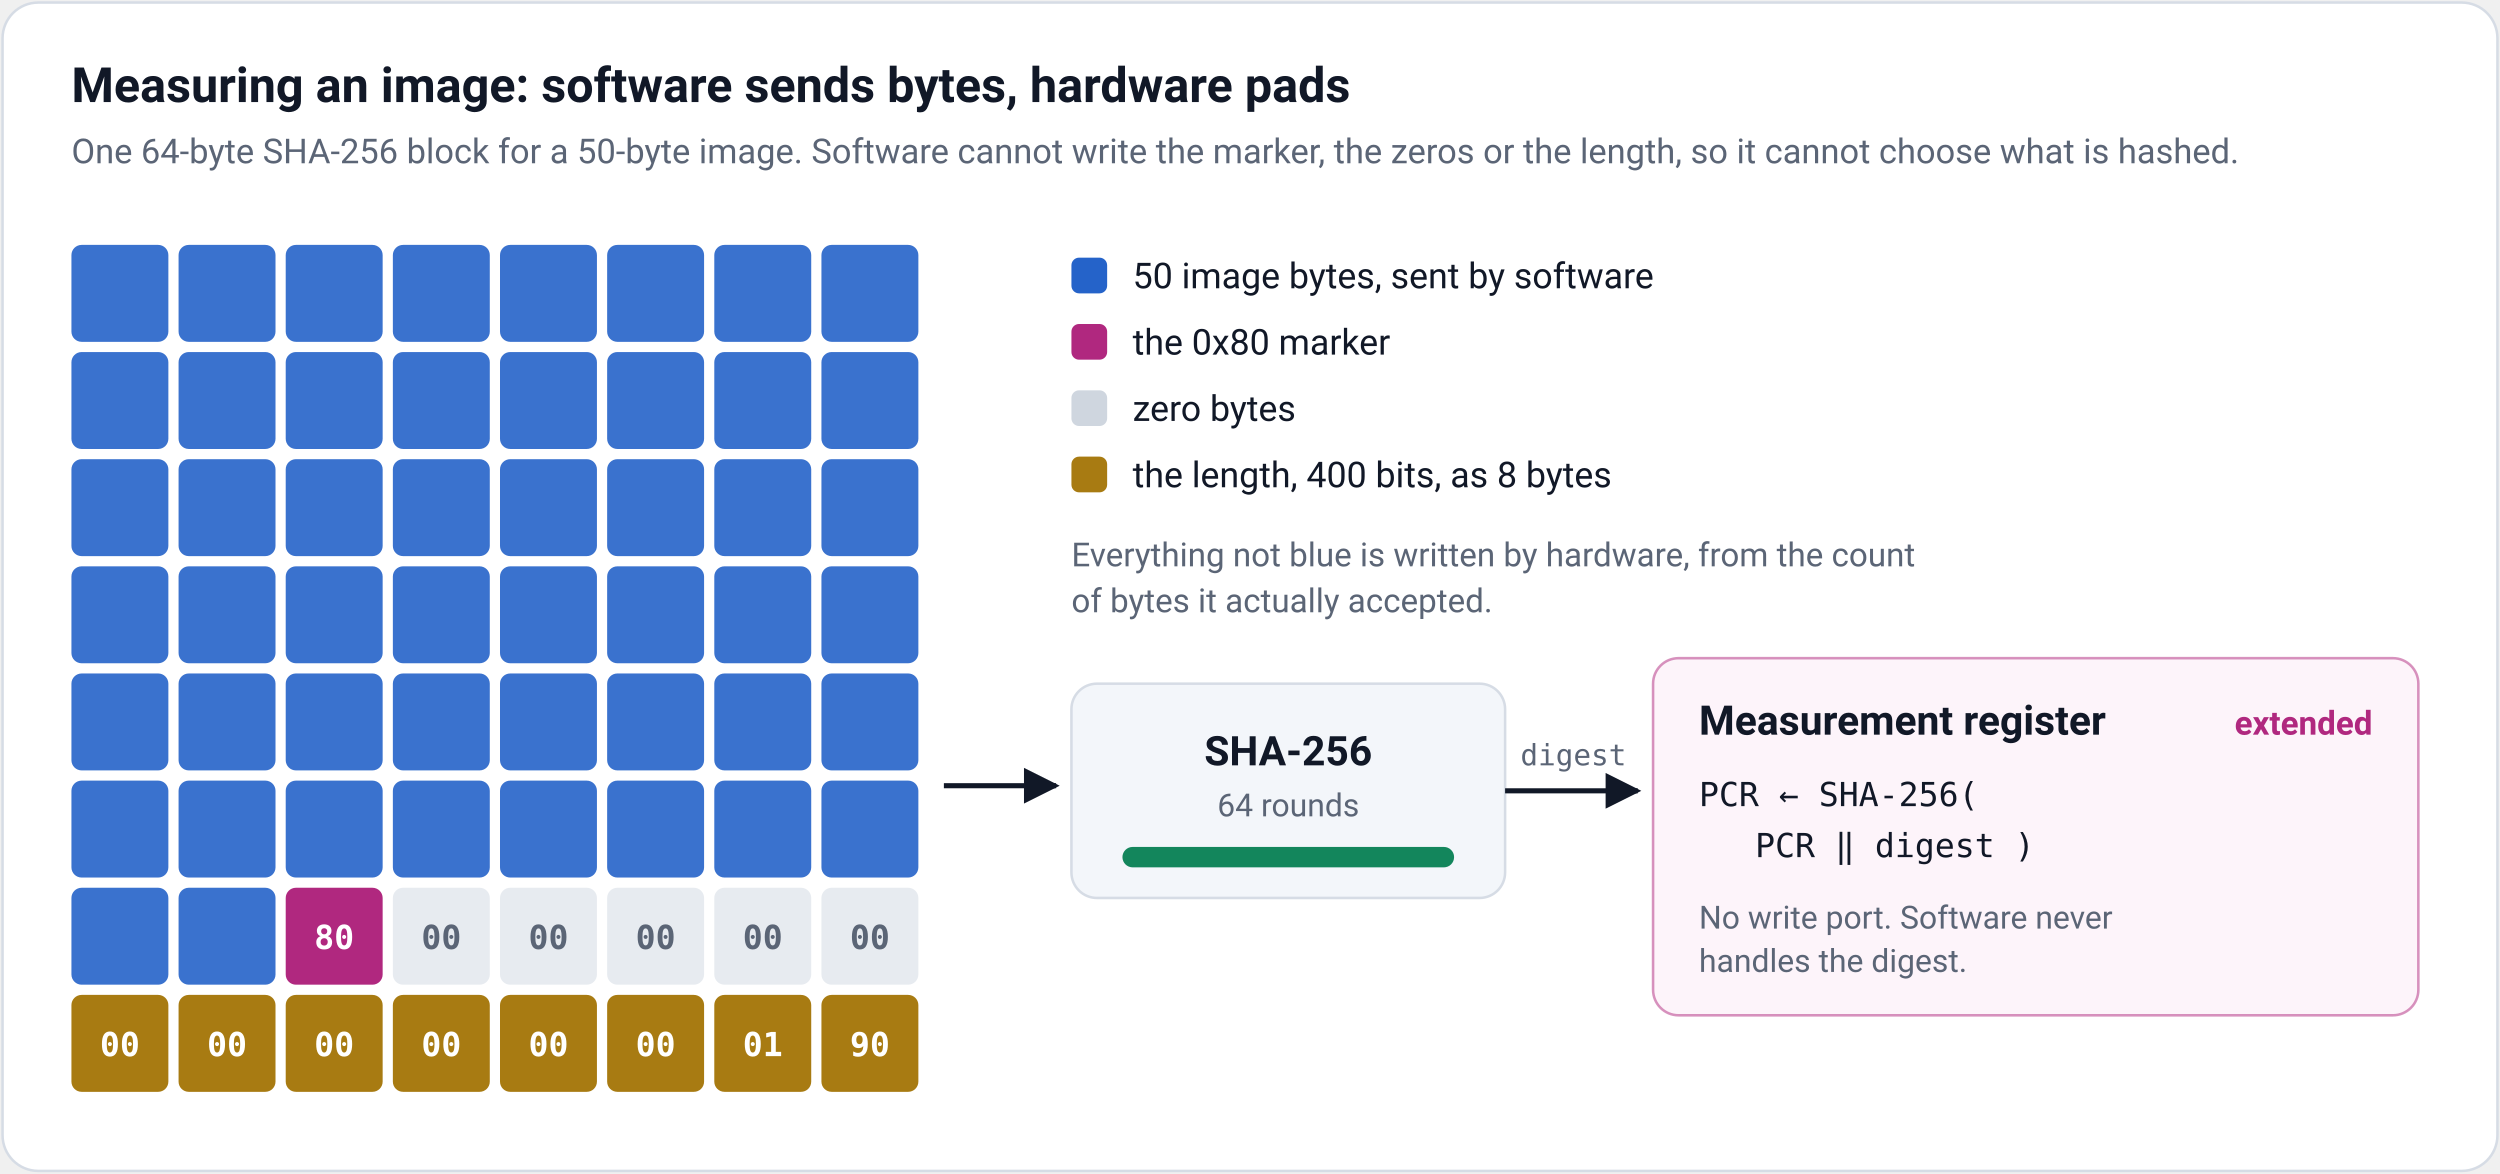
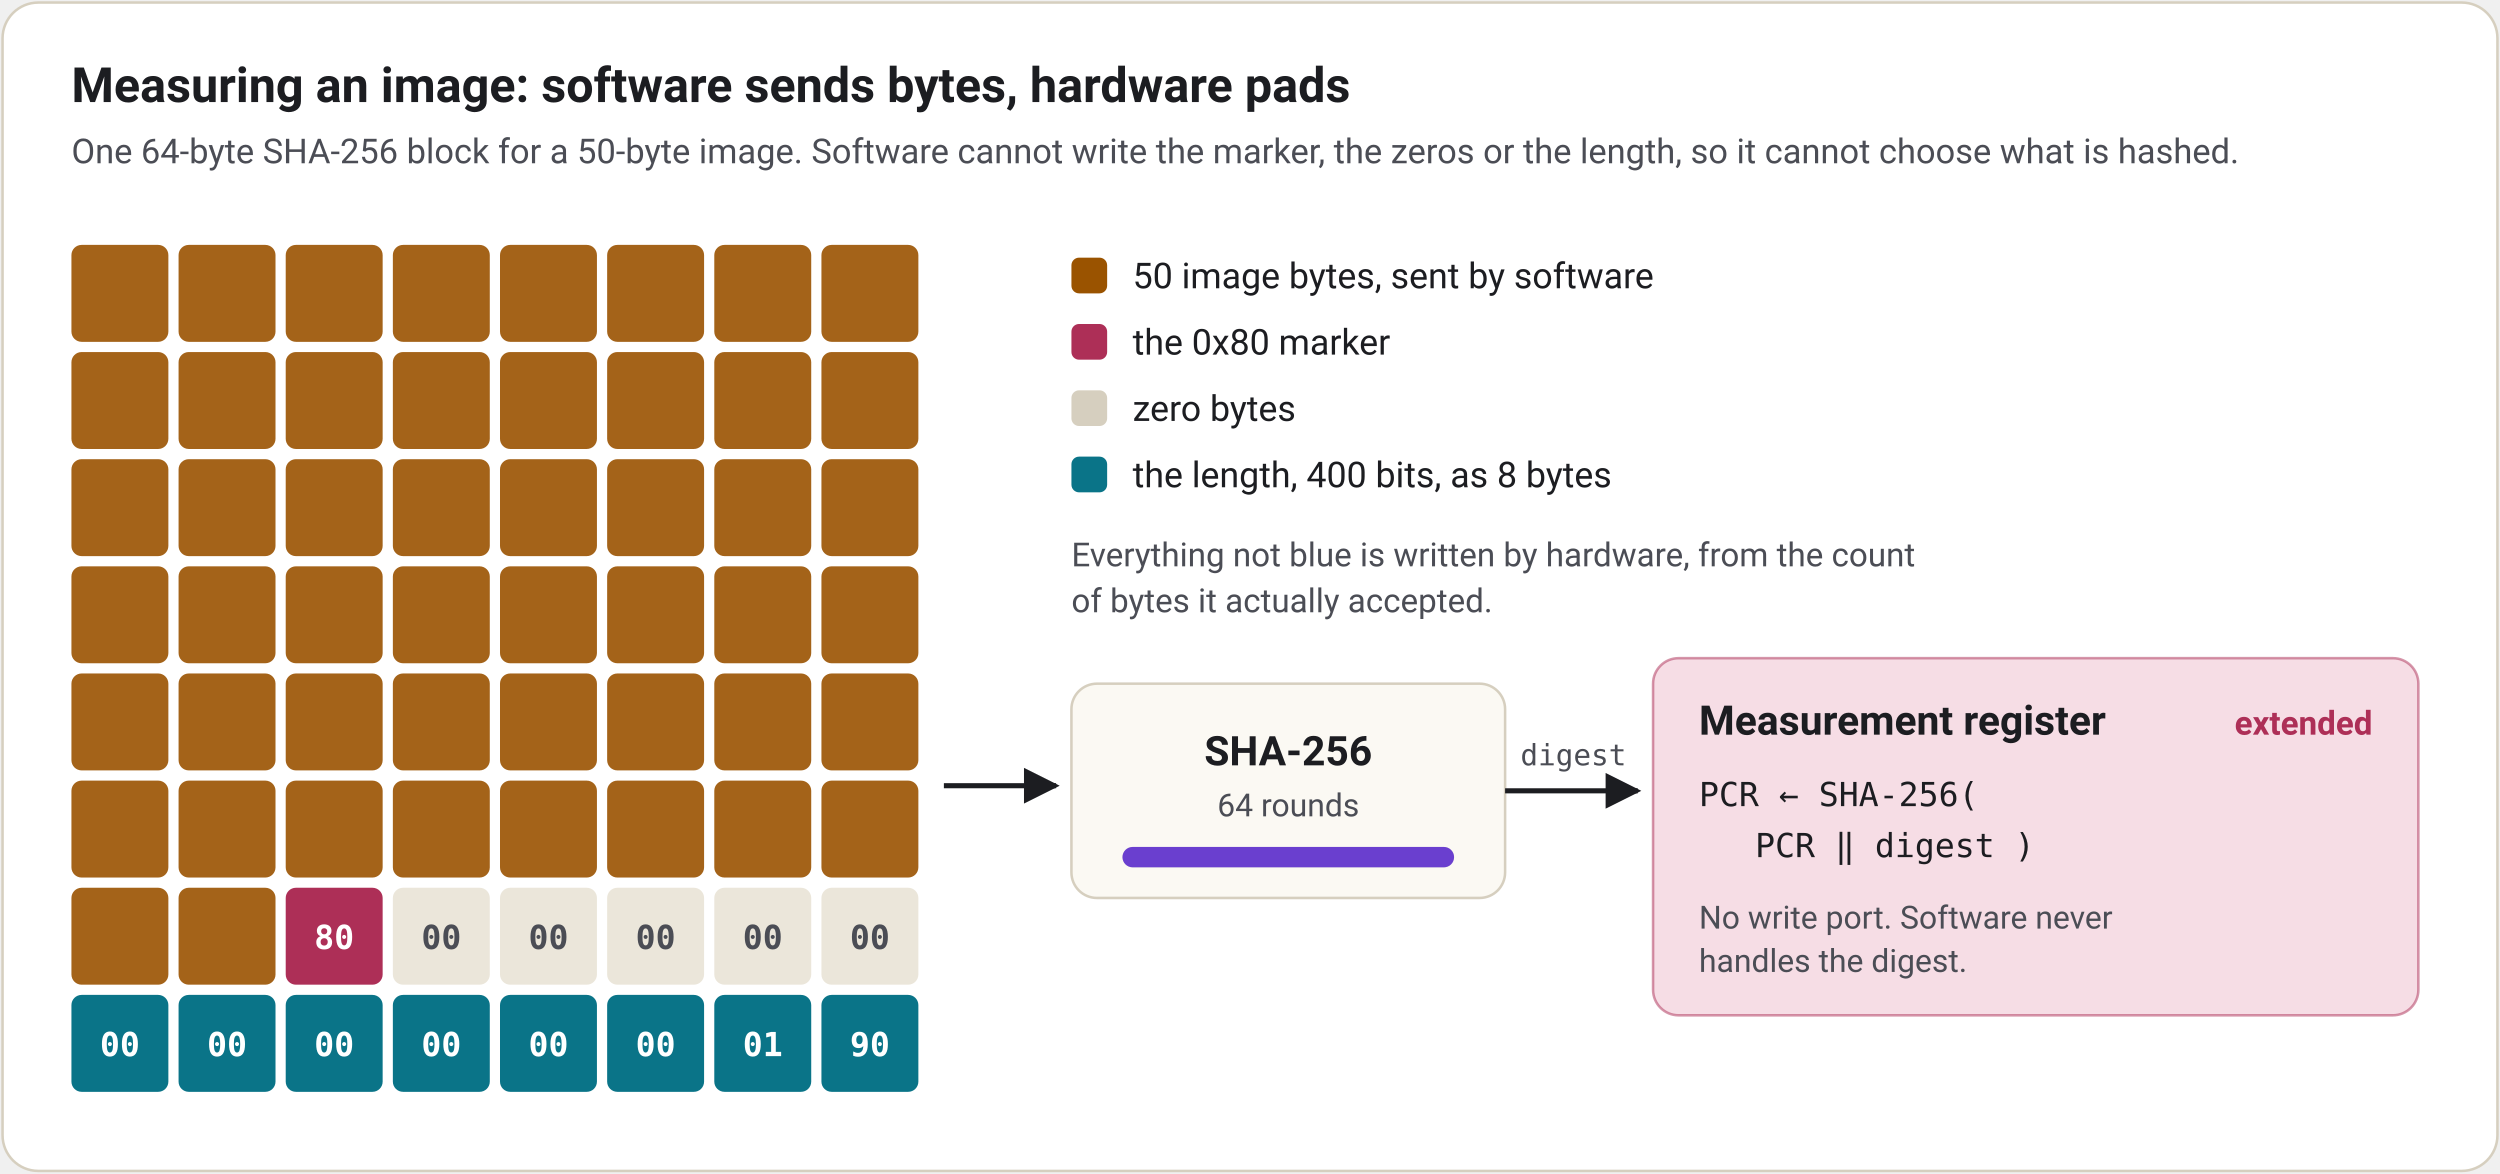
<svg xmlns="http://www.w3.org/2000/svg" viewBox="0 0 980 460" width="980" height="460" role="img" aria-labelledby="t d">
  <style>.c { opacity: 1; } .flow { opacity: 1; } .bar { transform: scaleX(1); } .newpcr { opacity: 1; }
@media (prefers-reduced-motion: no-preference) {
  .c { animation-duration: 10.0s; animation-timing-function: linear; animation-iteration-count: infinite; }
  .flow { animation: flow 10.0s linear infinite; }
  .bar { animation: bar 10.0s linear infinite; transform-box: fill-box; transform-origin: left; }
  .newpcr { animation: newpcr 10.0s linear infinite; }
}
@keyframes flow { 0%,56% { opacity: 0 } 60%,92% { opacity: 1 } 97%,100% { opacity: 0 } }
@keyframes bar  { 0%,58% { transform: scaleX(0) } 72%,92% { transform: scaleX(1) } 97%,100% { transform: scaleX(0) } }
@keyframes newpcr { 0%,74% { opacity: 0 } 80%,92% { opacity: 1 } 97%,100% { opacity: 0 } }
@media (prefers-reduced-motion: no-preference) {
@keyframes c0 { 0%,0.00% { opacity: .08 } 1.20%,92% { opacity: 1 } 97%,100% { opacity: .08 } } .c0 { animation-name: c0; }
@keyframes c1 { 0%,0.55% { opacity: .08 } 1.75%,92% { opacity: 1 } 97%,100% { opacity: .08 } } .c1 { animation-name: c1; }
@keyframes c2 { 0%,1.10% { opacity: .08 } 2.30%,92% { opacity: 1 } 97%,100% { opacity: .08 } } .c2 { animation-name: c2; }
@keyframes c3 { 0%,1.65% { opacity: .08 } 2.85%,92% { opacity: 1 } 97%,100% { opacity: .08 } } .c3 { animation-name: c3; }
@keyframes c4 { 0%,2.20% { opacity: .08 } 3.40%,92% { opacity: 1 } 97%,100% { opacity: .08 } } .c4 { animation-name: c4; }
@keyframes c5 { 0%,2.75% { opacity: .08 } 3.95%,92% { opacity: 1 } 97%,100% { opacity: .08 } } .c5 { animation-name: c5; }
@keyframes c6 { 0%,3.30% { opacity: .08 } 4.50%,92% { opacity: 1 } 97%,100% { opacity: .08 } } .c6 { animation-name: c6; }
@keyframes c7 { 0%,3.85% { opacity: .08 } 5.05%,92% { opacity: 1 } 97%,100% { opacity: .08 } } .c7 { animation-name: c7; }
@keyframes c8 { 0%,4.40% { opacity: .08 } 5.60%,92% { opacity: 1 } 97%,100% { opacity: .08 } } .c8 { animation-name: c8; }
@keyframes c9 { 0%,4.95% { opacity: .08 } 6.15%,92% { opacity: 1 } 97%,100% { opacity: .08 } } .c9 { animation-name: c9; }
@keyframes c10 { 0%,5.50% { opacity: .08 } 6.70%,92% { opacity: 1 } 97%,100% { opacity: .08 } } .c10 { animation-name: c10; }
@keyframes c11 { 0%,6.05% { opacity: .08 } 7.25%,92% { opacity: 1 } 97%,100% { opacity: .08 } } .c11 { animation-name: c11; }
@keyframes c12 { 0%,6.60% { opacity: .08 } 7.80%,92% { opacity: 1 } 97%,100% { opacity: .08 } } .c12 { animation-name: c12; }
@keyframes c13 { 0%,7.15% { opacity: .08 } 8.35%,92% { opacity: 1 } 97%,100% { opacity: .08 } } .c13 { animation-name: c13; }
@keyframes c14 { 0%,7.70% { opacity: .08 } 8.90%,92% { opacity: 1 } 97%,100% { opacity: .08 } } .c14 { animation-name: c14; }
@keyframes c15 { 0%,8.25% { opacity: .08 } 9.45%,92% { opacity: 1 } 97%,100% { opacity: .08 } } .c15 { animation-name: c15; }
@keyframes c16 { 0%,8.80% { opacity: .08 } 10.00%,92% { opacity: 1 } 97%,100% { opacity: .08 } } .c16 { animation-name: c16; }
@keyframes c17 { 0%,9.35% { opacity: .08 } 10.55%,92% { opacity: 1 } 97%,100% { opacity: .08 } } .c17 { animation-name: c17; }
@keyframes c18 { 0%,9.90% { opacity: .08 } 11.10%,92% { opacity: 1 } 97%,100% { opacity: .08 } } .c18 { animation-name: c18; }
@keyframes c19 { 0%,10.45% { opacity: .08 } 11.65%,92% { opacity: 1 } 97%,100% { opacity: .08 } } .c19 { animation-name: c19; }
@keyframes c20 { 0%,11.00% { opacity: .08 } 12.20%,92% { opacity: 1 } 97%,100% { opacity: .08 } } .c20 { animation-name: c20; }
@keyframes c21 { 0%,11.55% { opacity: .08 } 12.75%,92% { opacity: 1 } 97%,100% { opacity: .08 } } .c21 { animation-name: c21; }
@keyframes c22 { 0%,12.10% { opacity: .08 } 13.30%,92% { opacity: 1 } 97%,100% { opacity: .08 } } .c22 { animation-name: c22; }
@keyframes c23 { 0%,12.65% { opacity: .08 } 13.85%,92% { opacity: 1 } 97%,100% { opacity: .08 } } .c23 { animation-name: c23; }
@keyframes c24 { 0%,13.20% { opacity: .08 } 14.40%,92% { opacity: 1 } 97%,100% { opacity: .08 } } .c24 { animation-name: c24; }
@keyframes c25 { 0%,13.75% { opacity: .08 } 14.95%,92% { opacity: 1 } 97%,100% { opacity: .08 } } .c25 { animation-name: c25; }
@keyframes c26 { 0%,14.30% { opacity: .08 } 15.50%,92% { opacity: 1 } 97%,100% { opacity: .08 } } .c26 { animation-name: c26; }
@keyframes c27 { 0%,14.85% { opacity: .08 } 16.05%,92% { opacity: 1 } 97%,100% { opacity: .08 } } .c27 { animation-name: c27; }
@keyframes c28 { 0%,15.40% { opacity: .08 } 16.60%,92% { opacity: 1 } 97%,100% { opacity: .08 } } .c28 { animation-name: c28; }
@keyframes c29 { 0%,15.95% { opacity: .08 } 17.15%,92% { opacity: 1 } 97%,100% { opacity: .08 } } .c29 { animation-name: c29; }
@keyframes c30 { 0%,16.50% { opacity: .08 } 17.70%,92% { opacity: 1 } 97%,100% { opacity: .08 } } .c30 { animation-name: c30; }
@keyframes c31 { 0%,17.05% { opacity: .08 } 18.25%,92% { opacity: 1 } 97%,100% { opacity: .08 } } .c31 { animation-name: c31; }
@keyframes c32 { 0%,17.60% { opacity: .08 } 18.80%,92% { opacity: 1 } 97%,100% { opacity: .08 } } .c32 { animation-name: c32; }
@keyframes c33 { 0%,18.15% { opacity: .08 } 19.35%,92% { opacity: 1 } 97%,100% { opacity: .08 } } .c33 { animation-name: c33; }
@keyframes c34 { 0%,18.70% { opacity: .08 } 19.90%,92% { opacity: 1 } 97%,100% { opacity: .08 } } .c34 { animation-name: c34; }
@keyframes c35 { 0%,19.25% { opacity: .08 } 20.45%,92% { opacity: 1 } 97%,100% { opacity: .08 } } .c35 { animation-name: c35; }
@keyframes c36 { 0%,19.80% { opacity: .08 } 21.00%,92% { opacity: 1 } 97%,100% { opacity: .08 } } .c36 { animation-name: c36; }
@keyframes c37 { 0%,20.35% { opacity: .08 } 21.55%,92% { opacity: 1 } 97%,100% { opacity: .08 } } .c37 { animation-name: c37; }
@keyframes c38 { 0%,20.90% { opacity: .08 } 22.10%,92% { opacity: 1 } 97%,100% { opacity: .08 } } .c38 { animation-name: c38; }
@keyframes c39 { 0%,21.45% { opacity: .08 } 22.65%,92% { opacity: 1 } 97%,100% { opacity: .08 } } .c39 { animation-name: c39; }
@keyframes c40 { 0%,22.00% { opacity: .08 } 23.20%,92% { opacity: 1 } 97%,100% { opacity: .08 } } .c40 { animation-name: c40; }
@keyframes c41 { 0%,22.55% { opacity: .08 } 23.75%,92% { opacity: 1 } 97%,100% { opacity: .08 } } .c41 { animation-name: c41; }
@keyframes c42 { 0%,23.10% { opacity: .08 } 24.30%,92% { opacity: 1 } 97%,100% { opacity: .08 } } .c42 { animation-name: c42; }
@keyframes c43 { 0%,23.65% { opacity: .08 } 24.85%,92% { opacity: 1 } 97%,100% { opacity: .08 } } .c43 { animation-name: c43; }
@keyframes c44 { 0%,24.20% { opacity: .08 } 25.40%,92% { opacity: 1 } 97%,100% { opacity: .08 } } .c44 { animation-name: c44; }
@keyframes c45 { 0%,24.75% { opacity: .08 } 25.95%,92% { opacity: 1 } 97%,100% { opacity: .08 } } .c45 { animation-name: c45; }
@keyframes c46 { 0%,25.30% { opacity: .08 } 26.50%,92% { opacity: 1 } 97%,100% { opacity: .08 } } .c46 { animation-name: c46; }
@keyframes c47 { 0%,25.85% { opacity: .08 } 27.05%,92% { opacity: 1 } 97%,100% { opacity: .08 } } .c47 { animation-name: c47; }
@keyframes c48 { 0%,26.40% { opacity: .08 } 27.60%,92% { opacity: 1 } 97%,100% { opacity: .08 } } .c48 { animation-name: c48; }
@keyframes c49 { 0%,26.95% { opacity: .08 } 28.15%,92% { opacity: 1 } 97%,100% { opacity: .08 } } .c49 { animation-name: c49; }
@keyframes c50 { 0%,31.00% { opacity: .08 } 32.20%,92% { opacity: 1 } 97%,100% { opacity: .08 } } .c50 { animation-name: c50; }
@keyframes c51 { 0%,33.50% { opacity: .08 } 34.70%,92% { opacity: 1 } 97%,100% { opacity: .08 } } .c51 { animation-name: c51; }
@keyframes c52 { 0%,34.20% { opacity: .08 } 35.40%,92% { opacity: 1 } 97%,100% { opacity: .08 } } .c52 { animation-name: c52; }
@keyframes c53 { 0%,34.90% { opacity: .08 } 36.10%,92% { opacity: 1 } 97%,100% { opacity: .08 } } .c53 { animation-name: c53; }
@keyframes c54 { 0%,35.60% { opacity: .08 } 36.80%,92% { opacity: 1 } 97%,100% { opacity: .08 } } .c54 { animation-name: c54; }
@keyframes c55 { 0%,36.30% { opacity: .08 } 37.50%,92% { opacity: 1 } 97%,100% { opacity: .08 } } .c55 { animation-name: c55; }
@keyframes c56 { 0%,37.50% { opacity: .08 } 38.70%,92% { opacity: 1 } 97%,100% { opacity: .08 } } .c56 { animation-name: c56; }
@keyframes c57 { 0%,38.40% { opacity: .08 } 39.60%,92% { opacity: 1 } 97%,100% { opacity: .08 } } .c57 { animation-name: c57; }
@keyframes c58 { 0%,39.30% { opacity: .08 } 40.50%,92% { opacity: 1 } 97%,100% { opacity: .08 } } .c58 { animation-name: c58; }
@keyframes c59 { 0%,40.20% { opacity: .08 } 41.40%,92% { opacity: 1 } 97%,100% { opacity: .08 } } .c59 { animation-name: c59; }
@keyframes c60 { 0%,41.10% { opacity: .08 } 42.30%,92% { opacity: 1 } 97%,100% { opacity: .08 } } .c60 { animation-name: c60; }
@keyframes c61 { 0%,42.00% { opacity: .08 } 43.20%,92% { opacity: 1 } 97%,100% { opacity: .08 } } .c61 { animation-name: c61; }
@keyframes c62 { 0%,42.90% { opacity: .08 } 44.10%,92% { opacity: 1 } 97%,100% { opacity: .08 } } .c62 { animation-name: c62; }
@keyframes c63 { 0%,43.80% { opacity: .08 } 45.00%,92% { opacity: 1 } 97%,100% { opacity: .08 } } .c63 { animation-name: c63; }
}</style>
-   <rect x="1" y="1" width="978" height="458" rx="14" fill="#ffffff" stroke="#d6dce5" />
-   <text x="28" y="40" style="font-family:ui-sans-serif,system-ui,-apple-system,'Segoe UI',Roboto,sans-serif;font-size:19px;font-weight:700" fill="#111827">Measuring an image: software sends bytes, hardware pads</text>
-   <text x="28" y="64" style="font-family:ui-sans-serif,system-ui,-apple-system,'Segoe UI',Roboto,sans-serif;font-size:13.5px" fill="#5b6576">One 64-byte SHA-256 block for a 50-byte image. Software cannot write the marker, the zeros or the length, so it cannot choose what is hashed.</text>
+   <rect x="1" y="1" width="978" height="458" rx="14" fill="#ffffff" stroke="#d6cfbf" />
+   <text x="28" y="40" style="font-family:ui-sans-serif,system-ui,-apple-system,'Segoe UI',Roboto,sans-serif;font-size:19px;font-weight:700" fill="#1c1d21">Measuring an image: software sends bytes, hardware pads</text>
+   <text x="28" y="64" style="font-family:ui-sans-serif,system-ui,-apple-system,'Segoe UI',Roboto,sans-serif;font-size:13.5px" fill="#4b4d55">One 64-byte SHA-256 block for a 50-byte image. Software cannot write the marker, the zeros or the length, so it cannot choose what is hashed.</text>
  <g class="c c0">
-     <rect x="28" y="96" width="38" height="38" rx="4" fill="#2563c9" fill-opacity="0.9" />
+     <rect x="28" y="96" width="38" height="38" rx="4" fill="#9a5300" fill-opacity="0.9" />
  </g>
  <g class="c c1">
-     <rect x="70" y="96" width="38" height="38" rx="4" fill="#2563c9" fill-opacity="0.9" />
+     <rect x="70" y="96" width="38" height="38" rx="4" fill="#9a5300" fill-opacity="0.9" />
  </g>
  <g class="c c2">
-     <rect x="112" y="96" width="38" height="38" rx="4" fill="#2563c9" fill-opacity="0.9" />
+     <rect x="112" y="96" width="38" height="38" rx="4" fill="#9a5300" fill-opacity="0.9" />
  </g>
  <g class="c c3">
-     <rect x="154" y="96" width="38" height="38" rx="4" fill="#2563c9" fill-opacity="0.9" />
+     <rect x="154" y="96" width="38" height="38" rx="4" fill="#9a5300" fill-opacity="0.9" />
  </g>
  <g class="c c4">
-     <rect x="196" y="96" width="38" height="38" rx="4" fill="#2563c9" fill-opacity="0.9" />
+     <rect x="196" y="96" width="38" height="38" rx="4" fill="#9a5300" fill-opacity="0.9" />
  </g>
  <g class="c c5">
-     <rect x="238" y="96" width="38" height="38" rx="4" fill="#2563c9" fill-opacity="0.9" />
+     <rect x="238" y="96" width="38" height="38" rx="4" fill="#9a5300" fill-opacity="0.9" />
  </g>
  <g class="c c6">
-     <rect x="280" y="96" width="38" height="38" rx="4" fill="#2563c9" fill-opacity="0.9" />
+     <rect x="280" y="96" width="38" height="38" rx="4" fill="#9a5300" fill-opacity="0.9" />
  </g>
  <g class="c c7">
-     <rect x="322" y="96" width="38" height="38" rx="4" fill="#2563c9" fill-opacity="0.9" />
+     <rect x="322" y="96" width="38" height="38" rx="4" fill="#9a5300" fill-opacity="0.9" />
  </g>
  <g class="c c8">
-     <rect x="28" y="138" width="38" height="38" rx="4" fill="#2563c9" fill-opacity="0.9" />
+     <rect x="28" y="138" width="38" height="38" rx="4" fill="#9a5300" fill-opacity="0.9" />
  </g>
  <g class="c c9">
-     <rect x="70" y="138" width="38" height="38" rx="4" fill="#2563c9" fill-opacity="0.9" />
+     <rect x="70" y="138" width="38" height="38" rx="4" fill="#9a5300" fill-opacity="0.9" />
  </g>
  <g class="c c10">
-     <rect x="112" y="138" width="38" height="38" rx="4" fill="#2563c9" fill-opacity="0.9" />
+     <rect x="112" y="138" width="38" height="38" rx="4" fill="#9a5300" fill-opacity="0.9" />
  </g>
  <g class="c c11">
-     <rect x="154" y="138" width="38" height="38" rx="4" fill="#2563c9" fill-opacity="0.9" />
+     <rect x="154" y="138" width="38" height="38" rx="4" fill="#9a5300" fill-opacity="0.9" />
  </g>
  <g class="c c12">
-     <rect x="196" y="138" width="38" height="38" rx="4" fill="#2563c9" fill-opacity="0.9" />
+     <rect x="196" y="138" width="38" height="38" rx="4" fill="#9a5300" fill-opacity="0.9" />
  </g>
  <g class="c c13">
-     <rect x="238" y="138" width="38" height="38" rx="4" fill="#2563c9" fill-opacity="0.9" />
+     <rect x="238" y="138" width="38" height="38" rx="4" fill="#9a5300" fill-opacity="0.9" />
  </g>
  <g class="c c14">
-     <rect x="280" y="138" width="38" height="38" rx="4" fill="#2563c9" fill-opacity="0.9" />
+     <rect x="280" y="138" width="38" height="38" rx="4" fill="#9a5300" fill-opacity="0.9" />
  </g>
  <g class="c c15">
-     <rect x="322" y="138" width="38" height="38" rx="4" fill="#2563c9" fill-opacity="0.9" />
+     <rect x="322" y="138" width="38" height="38" rx="4" fill="#9a5300" fill-opacity="0.9" />
  </g>
  <g class="c c16">
-     <rect x="28" y="180" width="38" height="38" rx="4" fill="#2563c9" fill-opacity="0.9" />
+     <rect x="28" y="180" width="38" height="38" rx="4" fill="#9a5300" fill-opacity="0.9" />
  </g>
  <g class="c c17">
-     <rect x="70" y="180" width="38" height="38" rx="4" fill="#2563c9" fill-opacity="0.9" />
+     <rect x="70" y="180" width="38" height="38" rx="4" fill="#9a5300" fill-opacity="0.9" />
  </g>
  <g class="c c18">
-     <rect x="112" y="180" width="38" height="38" rx="4" fill="#2563c9" fill-opacity="0.9" />
+     <rect x="112" y="180" width="38" height="38" rx="4" fill="#9a5300" fill-opacity="0.9" />
  </g>
  <g class="c c19">
-     <rect x="154" y="180" width="38" height="38" rx="4" fill="#2563c9" fill-opacity="0.9" />
+     <rect x="154" y="180" width="38" height="38" rx="4" fill="#9a5300" fill-opacity="0.9" />
  </g>
  <g class="c c20">
-     <rect x="196" y="180" width="38" height="38" rx="4" fill="#2563c9" fill-opacity="0.9" />
+     <rect x="196" y="180" width="38" height="38" rx="4" fill="#9a5300" fill-opacity="0.9" />
  </g>
  <g class="c c21">
-     <rect x="238" y="180" width="38" height="38" rx="4" fill="#2563c9" fill-opacity="0.9" />
+     <rect x="238" y="180" width="38" height="38" rx="4" fill="#9a5300" fill-opacity="0.9" />
  </g>
  <g class="c c22">
-     <rect x="280" y="180" width="38" height="38" rx="4" fill="#2563c9" fill-opacity="0.9" />
+     <rect x="280" y="180" width="38" height="38" rx="4" fill="#9a5300" fill-opacity="0.9" />
  </g>
  <g class="c c23">
-     <rect x="322" y="180" width="38" height="38" rx="4" fill="#2563c9" fill-opacity="0.9" />
+     <rect x="322" y="180" width="38" height="38" rx="4" fill="#9a5300" fill-opacity="0.9" />
  </g>
  <g class="c c24">
-     <rect x="28" y="222" width="38" height="38" rx="4" fill="#2563c9" fill-opacity="0.9" />
+     <rect x="28" y="222" width="38" height="38" rx="4" fill="#9a5300" fill-opacity="0.9" />
  </g>
  <g class="c c25">
-     <rect x="70" y="222" width="38" height="38" rx="4" fill="#2563c9" fill-opacity="0.9" />
+     <rect x="70" y="222" width="38" height="38" rx="4" fill="#9a5300" fill-opacity="0.9" />
  </g>
  <g class="c c26">
-     <rect x="112" y="222" width="38" height="38" rx="4" fill="#2563c9" fill-opacity="0.9" />
+     <rect x="112" y="222" width="38" height="38" rx="4" fill="#9a5300" fill-opacity="0.9" />
  </g>
  <g class="c c27">
-     <rect x="154" y="222" width="38" height="38" rx="4" fill="#2563c9" fill-opacity="0.9" />
+     <rect x="154" y="222" width="38" height="38" rx="4" fill="#9a5300" fill-opacity="0.9" />
  </g>
  <g class="c c28">
-     <rect x="196" y="222" width="38" height="38" rx="4" fill="#2563c9" fill-opacity="0.9" />
+     <rect x="196" y="222" width="38" height="38" rx="4" fill="#9a5300" fill-opacity="0.9" />
  </g>
  <g class="c c29">
-     <rect x="238" y="222" width="38" height="38" rx="4" fill="#2563c9" fill-opacity="0.9" />
+     <rect x="238" y="222" width="38" height="38" rx="4" fill="#9a5300" fill-opacity="0.9" />
  </g>
  <g class="c c30">
-     <rect x="280" y="222" width="38" height="38" rx="4" fill="#2563c9" fill-opacity="0.9" />
+     <rect x="280" y="222" width="38" height="38" rx="4" fill="#9a5300" fill-opacity="0.9" />
  </g>
  <g class="c c31">
-     <rect x="322" y="222" width="38" height="38" rx="4" fill="#2563c9" fill-opacity="0.9" />
+     <rect x="322" y="222" width="38" height="38" rx="4" fill="#9a5300" fill-opacity="0.9" />
  </g>
  <g class="c c32">
-     <rect x="28" y="264" width="38" height="38" rx="4" fill="#2563c9" fill-opacity="0.9" />
+     <rect x="28" y="264" width="38" height="38" rx="4" fill="#9a5300" fill-opacity="0.9" />
  </g>
  <g class="c c33">
-     <rect x="70" y="264" width="38" height="38" rx="4" fill="#2563c9" fill-opacity="0.9" />
+     <rect x="70" y="264" width="38" height="38" rx="4" fill="#9a5300" fill-opacity="0.9" />
  </g>
  <g class="c c34">
-     <rect x="112" y="264" width="38" height="38" rx="4" fill="#2563c9" fill-opacity="0.9" />
+     <rect x="112" y="264" width="38" height="38" rx="4" fill="#9a5300" fill-opacity="0.9" />
  </g>
  <g class="c c35">
-     <rect x="154" y="264" width="38" height="38" rx="4" fill="#2563c9" fill-opacity="0.9" />
+     <rect x="154" y="264" width="38" height="38" rx="4" fill="#9a5300" fill-opacity="0.9" />
  </g>
  <g class="c c36">
-     <rect x="196" y="264" width="38" height="38" rx="4" fill="#2563c9" fill-opacity="0.9" />
+     <rect x="196" y="264" width="38" height="38" rx="4" fill="#9a5300" fill-opacity="0.9" />
  </g>
  <g class="c c37">
-     <rect x="238" y="264" width="38" height="38" rx="4" fill="#2563c9" fill-opacity="0.9" />
+     <rect x="238" y="264" width="38" height="38" rx="4" fill="#9a5300" fill-opacity="0.9" />
  </g>
  <g class="c c38">
-     <rect x="280" y="264" width="38" height="38" rx="4" fill="#2563c9" fill-opacity="0.9" />
+     <rect x="280" y="264" width="38" height="38" rx="4" fill="#9a5300" fill-opacity="0.9" />
  </g>
  <g class="c c39">
-     <rect x="322" y="264" width="38" height="38" rx="4" fill="#2563c9" fill-opacity="0.9" />
+     <rect x="322" y="264" width="38" height="38" rx="4" fill="#9a5300" fill-opacity="0.9" />
  </g>
  <g class="c c40">
-     <rect x="28" y="306" width="38" height="38" rx="4" fill="#2563c9" fill-opacity="0.9" />
+     <rect x="28" y="306" width="38" height="38" rx="4" fill="#9a5300" fill-opacity="0.9" />
  </g>
  <g class="c c41">
-     <rect x="70" y="306" width="38" height="38" rx="4" fill="#2563c9" fill-opacity="0.9" />
+     <rect x="70" y="306" width="38" height="38" rx="4" fill="#9a5300" fill-opacity="0.9" />
  </g>
  <g class="c c42">
-     <rect x="112" y="306" width="38" height="38" rx="4" fill="#2563c9" fill-opacity="0.9" />
+     <rect x="112" y="306" width="38" height="38" rx="4" fill="#9a5300" fill-opacity="0.9" />
  </g>
  <g class="c c43">
-     <rect x="154" y="306" width="38" height="38" rx="4" fill="#2563c9" fill-opacity="0.9" />
+     <rect x="154" y="306" width="38" height="38" rx="4" fill="#9a5300" fill-opacity="0.9" />
  </g>
  <g class="c c44">
-     <rect x="196" y="306" width="38" height="38" rx="4" fill="#2563c9" fill-opacity="0.9" />
+     <rect x="196" y="306" width="38" height="38" rx="4" fill="#9a5300" fill-opacity="0.9" />
  </g>
  <g class="c c45">
-     <rect x="238" y="306" width="38" height="38" rx="4" fill="#2563c9" fill-opacity="0.9" />
+     <rect x="238" y="306" width="38" height="38" rx="4" fill="#9a5300" fill-opacity="0.9" />
  </g>
  <g class="c c46">
-     <rect x="280" y="306" width="38" height="38" rx="4" fill="#2563c9" fill-opacity="0.9" />
+     <rect x="280" y="306" width="38" height="38" rx="4" fill="#9a5300" fill-opacity="0.9" />
  </g>
  <g class="c c47">
-     <rect x="322" y="306" width="38" height="38" rx="4" fill="#2563c9" fill-opacity="0.9" />
+     <rect x="322" y="306" width="38" height="38" rx="4" fill="#9a5300" fill-opacity="0.9" />
  </g>
  <g class="c c48">
-     <rect x="28" y="348" width="38" height="38" rx="4" fill="#2563c9" fill-opacity="0.9" />
+     <rect x="28" y="348" width="38" height="38" rx="4" fill="#9a5300" fill-opacity="0.9" />
  </g>
  <g class="c c49">
-     <rect x="70" y="348" width="38" height="38" rx="4" fill="#2563c9" fill-opacity="0.9" />
+     <rect x="70" y="348" width="38" height="38" rx="4" fill="#9a5300" fill-opacity="0.9" />
  </g>
  <g class="c c50">
-     <rect x="112" y="348" width="38" height="38" rx="4" fill="#b0287f" fill-opacity="1" />
+     <rect x="112" y="348" width="38" height="38" rx="4" fill="#ad2f57" fill-opacity="1" />
    <text x="131.0" y="372.0" text-anchor="middle" style="font-family:ui-monospace,SFMono-Regular,Menlo,Consolas,monospace;font-size:13px;font-weight:700" fill="#ffffff">80</text>
  </g>
  <g class="c c51">
-     <rect x="154" y="348" width="38" height="38" rx="4" fill="#e7ebf0" fill-opacity="1" />
-     <text x="173.0" y="372.0" text-anchor="middle" style="font-family:ui-monospace,SFMono-Regular,Menlo,Consolas,monospace;font-size:13px;font-weight:700" fill="#5b6576">00</text>
+     <rect x="154" y="348" width="38" height="38" rx="4" fill="#ebe6da" fill-opacity="1" />
+     <text x="173.0" y="372.0" text-anchor="middle" style="font-family:ui-monospace,SFMono-Regular,Menlo,Consolas,monospace;font-size:13px;font-weight:700" fill="#4b4d55">00</text>
  </g>
  <g class="c c52">
-     <rect x="196" y="348" width="38" height="38" rx="4" fill="#e7ebf0" fill-opacity="1" />
-     <text x="215.0" y="372.0" text-anchor="middle" style="font-family:ui-monospace,SFMono-Regular,Menlo,Consolas,monospace;font-size:13px;font-weight:700" fill="#5b6576">00</text>
+     <rect x="196" y="348" width="38" height="38" rx="4" fill="#ebe6da" fill-opacity="1" />
+     <text x="215.0" y="372.0" text-anchor="middle" style="font-family:ui-monospace,SFMono-Regular,Menlo,Consolas,monospace;font-size:13px;font-weight:700" fill="#4b4d55">00</text>
  </g>
  <g class="c c53">
-     <rect x="238" y="348" width="38" height="38" rx="4" fill="#e7ebf0" fill-opacity="1" />
-     <text x="257.0" y="372.0" text-anchor="middle" style="font-family:ui-monospace,SFMono-Regular,Menlo,Consolas,monospace;font-size:13px;font-weight:700" fill="#5b6576">00</text>
+     <rect x="238" y="348" width="38" height="38" rx="4" fill="#ebe6da" fill-opacity="1" />
+     <text x="257.0" y="372.0" text-anchor="middle" style="font-family:ui-monospace,SFMono-Regular,Menlo,Consolas,monospace;font-size:13px;font-weight:700" fill="#4b4d55">00</text>
  </g>
  <g class="c c54">
-     <rect x="280" y="348" width="38" height="38" rx="4" fill="#e7ebf0" fill-opacity="1" />
-     <text x="299.0" y="372.0" text-anchor="middle" style="font-family:ui-monospace,SFMono-Regular,Menlo,Consolas,monospace;font-size:13px;font-weight:700" fill="#5b6576">00</text>
+     <rect x="280" y="348" width="38" height="38" rx="4" fill="#ebe6da" fill-opacity="1" />
+     <text x="299.0" y="372.0" text-anchor="middle" style="font-family:ui-monospace,SFMono-Regular,Menlo,Consolas,monospace;font-size:13px;font-weight:700" fill="#4b4d55">00</text>
  </g>
  <g class="c c55">
-     <rect x="322" y="348" width="38" height="38" rx="4" fill="#e7ebf0" fill-opacity="1" />
-     <text x="341.0" y="372.0" text-anchor="middle" style="font-family:ui-monospace,SFMono-Regular,Menlo,Consolas,monospace;font-size:13px;font-weight:700" fill="#5b6576">00</text>
+     <rect x="322" y="348" width="38" height="38" rx="4" fill="#ebe6da" fill-opacity="1" />
+     <text x="341.0" y="372.0" text-anchor="middle" style="font-family:ui-monospace,SFMono-Regular,Menlo,Consolas,monospace;font-size:13px;font-weight:700" fill="#4b4d55">00</text>
  </g>
  <g class="c c56">
-     <rect x="28" y="390" width="38" height="38" rx="4" fill="#a87b12" fill-opacity="1" />
+     <rect x="28" y="390" width="38" height="38" rx="4" fill="#0a7488" fill-opacity="1" />
    <text x="47.0" y="414.0" text-anchor="middle" style="font-family:ui-monospace,SFMono-Regular,Menlo,Consolas,monospace;font-size:13px;font-weight:700" fill="#ffffff">00</text>
  </g>
  <g class="c c57">
-     <rect x="70" y="390" width="38" height="38" rx="4" fill="#a87b12" fill-opacity="1" />
+     <rect x="70" y="390" width="38" height="38" rx="4" fill="#0a7488" fill-opacity="1" />
    <text x="89.0" y="414.0" text-anchor="middle" style="font-family:ui-monospace,SFMono-Regular,Menlo,Consolas,monospace;font-size:13px;font-weight:700" fill="#ffffff">00</text>
  </g>
  <g class="c c58">
-     <rect x="112" y="390" width="38" height="38" rx="4" fill="#a87b12" fill-opacity="1" />
+     <rect x="112" y="390" width="38" height="38" rx="4" fill="#0a7488" fill-opacity="1" />
    <text x="131.0" y="414.0" text-anchor="middle" style="font-family:ui-monospace,SFMono-Regular,Menlo,Consolas,monospace;font-size:13px;font-weight:700" fill="#ffffff">00</text>
  </g>
  <g class="c c59">
-     <rect x="154" y="390" width="38" height="38" rx="4" fill="#a87b12" fill-opacity="1" />
+     <rect x="154" y="390" width="38" height="38" rx="4" fill="#0a7488" fill-opacity="1" />
    <text x="173.0" y="414.0" text-anchor="middle" style="font-family:ui-monospace,SFMono-Regular,Menlo,Consolas,monospace;font-size:13px;font-weight:700" fill="#ffffff">00</text>
  </g>
  <g class="c c60">
-     <rect x="196" y="390" width="38" height="38" rx="4" fill="#a87b12" fill-opacity="1" />
+     <rect x="196" y="390" width="38" height="38" rx="4" fill="#0a7488" fill-opacity="1" />
    <text x="215.0" y="414.0" text-anchor="middle" style="font-family:ui-monospace,SFMono-Regular,Menlo,Consolas,monospace;font-size:13px;font-weight:700" fill="#ffffff">00</text>
  </g>
  <g class="c c61">
-     <rect x="238" y="390" width="38" height="38" rx="4" fill="#a87b12" fill-opacity="1" />
+     <rect x="238" y="390" width="38" height="38" rx="4" fill="#0a7488" fill-opacity="1" />
    <text x="257.0" y="414.0" text-anchor="middle" style="font-family:ui-monospace,SFMono-Regular,Menlo,Consolas,monospace;font-size:13px;font-weight:700" fill="#ffffff">00</text>
  </g>
  <g class="c c62">
-     <rect x="280" y="390" width="38" height="38" rx="4" fill="#a87b12" fill-opacity="1" />
+     <rect x="280" y="390" width="38" height="38" rx="4" fill="#0a7488" fill-opacity="1" />
    <text x="299.0" y="414.0" text-anchor="middle" style="font-family:ui-monospace,SFMono-Regular,Menlo,Consolas,monospace;font-size:13px;font-weight:700" fill="#ffffff">01</text>
  </g>
  <g class="c c63">
-     <rect x="322" y="390" width="38" height="38" rx="4" fill="#a87b12" fill-opacity="1" />
+     <rect x="322" y="390" width="38" height="38" rx="4" fill="#0a7488" fill-opacity="1" />
    <text x="341.0" y="414.0" text-anchor="middle" style="font-family:ui-monospace,SFMono-Regular,Menlo,Consolas,monospace;font-size:13px;font-weight:700" fill="#ffffff">90</text>
  </g>
-   <rect x="420" y="101" width="14" height="14" rx="3" fill="#2563c9" />
-   <text x="444" y="113" style="font-family:ui-sans-serif,system-ui,-apple-system,'Segoe UI',Roboto,sans-serif;font-size:14px" fill="#111827">50 image bytes, sent by software</text>
-   <rect x="420" y="127" width="14" height="14" rx="3" fill="#b0287f" />
-   <text x="444" y="139" style="font-family:ui-sans-serif,system-ui,-apple-system,'Segoe UI',Roboto,sans-serif;font-size:14px" fill="#111827">the 0x80 marker</text>
-   <rect x="420" y="153" width="14" height="14" rx="3" fill="#cfd6df" />
-   <text x="444" y="165" style="font-family:ui-sans-serif,system-ui,-apple-system,'Segoe UI',Roboto,sans-serif;font-size:14px" fill="#111827">zero bytes</text>
-   <rect x="420" y="179" width="14" height="14" rx="3" fill="#a87b12" />
-   <text x="444" y="191" style="font-family:ui-sans-serif,system-ui,-apple-system,'Segoe UI',Roboto,sans-serif;font-size:14px" fill="#111827">the length, 400 bits, as 8 bytes</text>
-   <text x="420" y="222" style="font-family:ui-sans-serif,system-ui,-apple-system,'Segoe UI',Roboto,sans-serif;font-size:13px" fill="#5b6576">Everything not blue is written by hardware, from the count</text>
-   <text x="420" y="240" style="font-family:ui-sans-serif,system-ui,-apple-system,'Segoe UI',Roboto,sans-serif;font-size:13px" fill="#5b6576">of bytes it actually accepted.</text>
+   <rect x="420" y="101" width="14" height="14" rx="3" fill="#9a5300" />
+   <text x="444" y="113" style="font-family:ui-sans-serif,system-ui,-apple-system,'Segoe UI',Roboto,sans-serif;font-size:14px" fill="#1c1d21">50 image bytes, sent by software</text>
+   <rect x="420" y="127" width="14" height="14" rx="3" fill="#ad2f57" />
+   <text x="444" y="139" style="font-family:ui-sans-serif,system-ui,-apple-system,'Segoe UI',Roboto,sans-serif;font-size:14px" fill="#1c1d21">the 0x80 marker</text>
+   <rect x="420" y="153" width="14" height="14" rx="3" fill="#d6cfbf" />
+   <text x="444" y="165" style="font-family:ui-sans-serif,system-ui,-apple-system,'Segoe UI',Roboto,sans-serif;font-size:14px" fill="#1c1d21">zero bytes</text>
+   <rect x="420" y="179" width="14" height="14" rx="3" fill="#0a7488" />
+   <text x="444" y="191" style="font-family:ui-sans-serif,system-ui,-apple-system,'Segoe UI',Roboto,sans-serif;font-size:14px" fill="#1c1d21">the length, 400 bits, as 8 bytes</text>
+   <text x="420" y="222" style="font-family:ui-sans-serif,system-ui,-apple-system,'Segoe UI',Roboto,sans-serif;font-size:13px" fill="#4b4d55">Everything not blue is written by hardware, from the count</text>
+   <text x="420" y="240" style="font-family:ui-sans-serif,system-ui,-apple-system,'Segoe UI',Roboto,sans-serif;font-size:13px" fill="#4b4d55">of bytes it actually accepted.</text>
  <defs>
    <marker id="ah" viewBox="0 0 10 10" refX="9" refY="5" markerWidth="7" markerHeight="7" orient="auto">
-       <path d="M0,0 L10,5 L0,10 z" fill="#111827" />
+       <path d="M0,0 L10,5 L0,10 z" fill="#1c1d21" />
    </marker>
  </defs>
  <g class="flow">
-     <path d="M370,308 H414" stroke="#111827" stroke-width="2" marker-end="url(#ah)" />
-   </g>
-   <rect x="420" y="268" width="170" height="84" rx="10" fill="#f3f6fa" stroke="#d6dce5" />
-   <text x="505" y="300" text-anchor="middle" style="font-family:ui-sans-serif,system-ui,-apple-system,'Segoe UI',Roboto,sans-serif;font-size:16px;font-weight:700" fill="#111827">SHA-256</text>
-   <text x="505" y="320" text-anchor="middle" style="font-family:ui-sans-serif,system-ui,-apple-system,'Segoe UI',Roboto,sans-serif;font-size:12.5px" fill="#5b6576">64 rounds</text>
-   <rect x="440" y="332" width="130" height="8" rx="4" fill="#e7ebf0" />
-   <rect class="bar" x="440" y="332" width="130" height="8" rx="4" fill="#13865c" />
+     <path d="M370,308 H414" stroke="#1c1d21" stroke-width="2" marker-end="url(#ah)" />
+   </g>
+   <rect x="420" y="268" width="170" height="84" rx="10" fill="#fbf9f3" stroke="#d6cfbf" />
+   <text x="505" y="300" text-anchor="middle" style="font-family:ui-sans-serif,system-ui,-apple-system,'Segoe UI',Roboto,sans-serif;font-size:16px;font-weight:700" fill="#1c1d21">SHA-256</text>
+   <text x="505" y="320" text-anchor="middle" style="font-family:ui-sans-serif,system-ui,-apple-system,'Segoe UI',Roboto,sans-serif;font-size:12.5px" fill="#4b4d55">64 rounds</text>
+   <rect x="440" y="332" width="130" height="8" rx="4" fill="#ebe6da" />
+   <rect class="bar" x="440" y="332" width="130" height="8" rx="4" fill="#6a3fcf" />
  <g class="flow">
-     <path d="M590,310 H642" stroke="#111827" stroke-width="2" marker-end="url(#ah)" />
-     <text x="596" y="300" style="font-family:ui-monospace,SFMono-Regular,Menlo,Consolas,monospace;font-size:11.5px" fill="#5b6576">digest</text>
-   </g>
-   <rect x="648" y="258" width="300" height="140" rx="10" fill="#fdf4fa" stroke="#b0287f" stroke-opacity=".5" />
-   <text x="666" y="288" style="font-family:ui-sans-serif,system-ui,-apple-system,'Segoe UI',Roboto,sans-serif;font-size:16px;font-weight:700" fill="#111827">Measurement register</text>
-   <text x="666" y="316" style="font-family:ui-monospace,SFMono-Regular,Menlo,Consolas,monospace;font-size:13px" fill="#111827">PCR ← SHA-256(</text>
-   <text x="688" y="336" style="font-family:ui-monospace,SFMono-Regular,Menlo,Consolas,monospace;font-size:13px" fill="#111827">PCR ‖ digest )</text>
-   <text x="666" y="364" style="font-family:ui-sans-serif,system-ui,-apple-system,'Segoe UI',Roboto,sans-serif;font-size:12.5px" fill="#5b6576">No write port. Software never</text>
-   <text x="666" y="381" style="font-family:ui-sans-serif,system-ui,-apple-system,'Segoe UI',Roboto,sans-serif;font-size:12.5px" fill="#5b6576">handles the digest.</text>
-   <text class="newpcr" x="930" y="288" text-anchor="end" style="font-family:ui-sans-serif,system-ui,-apple-system,'Segoe UI',Roboto,sans-serif;font-size:13px;font-weight:700" fill="#b0287f">extended</text>
+     <path d="M590,310 H642" stroke="#1c1d21" stroke-width="2" marker-end="url(#ah)" />
+     <text x="596" y="300" style="font-family:ui-monospace,SFMono-Regular,Menlo,Consolas,monospace;font-size:11.5px" fill="#4b4d55">digest</text>
+   </g>
+   <rect x="648" y="258" width="300" height="140" rx="10" fill="#f6dde5" stroke="#ad2f57" stroke-opacity=".5" />
+   <text x="666" y="288" style="font-family:ui-sans-serif,system-ui,-apple-system,'Segoe UI',Roboto,sans-serif;font-size:16px;font-weight:700" fill="#1c1d21">Measurement register</text>
+   <text x="666" y="316" style="font-family:ui-monospace,SFMono-Regular,Menlo,Consolas,monospace;font-size:13px" fill="#1c1d21">PCR ← SHA-256(</text>
+   <text x="688" y="336" style="font-family:ui-monospace,SFMono-Regular,Menlo,Consolas,monospace;font-size:13px" fill="#1c1d21">PCR ‖ digest )</text>
+   <text x="666" y="364" style="font-family:ui-sans-serif,system-ui,-apple-system,'Segoe UI',Roboto,sans-serif;font-size:12.5px" fill="#4b4d55">No write port. Software never</text>
+   <text x="666" y="381" style="font-family:ui-sans-serif,system-ui,-apple-system,'Segoe UI',Roboto,sans-serif;font-size:12.5px" fill="#4b4d55">handles the digest.</text>
+   <text class="newpcr" x="930" y="288" text-anchor="end" style="font-family:ui-sans-serif,system-ui,-apple-system,'Segoe UI',Roboto,sans-serif;font-size:13px;font-weight:700" fill="#ad2f57">extended</text>
</svg>
